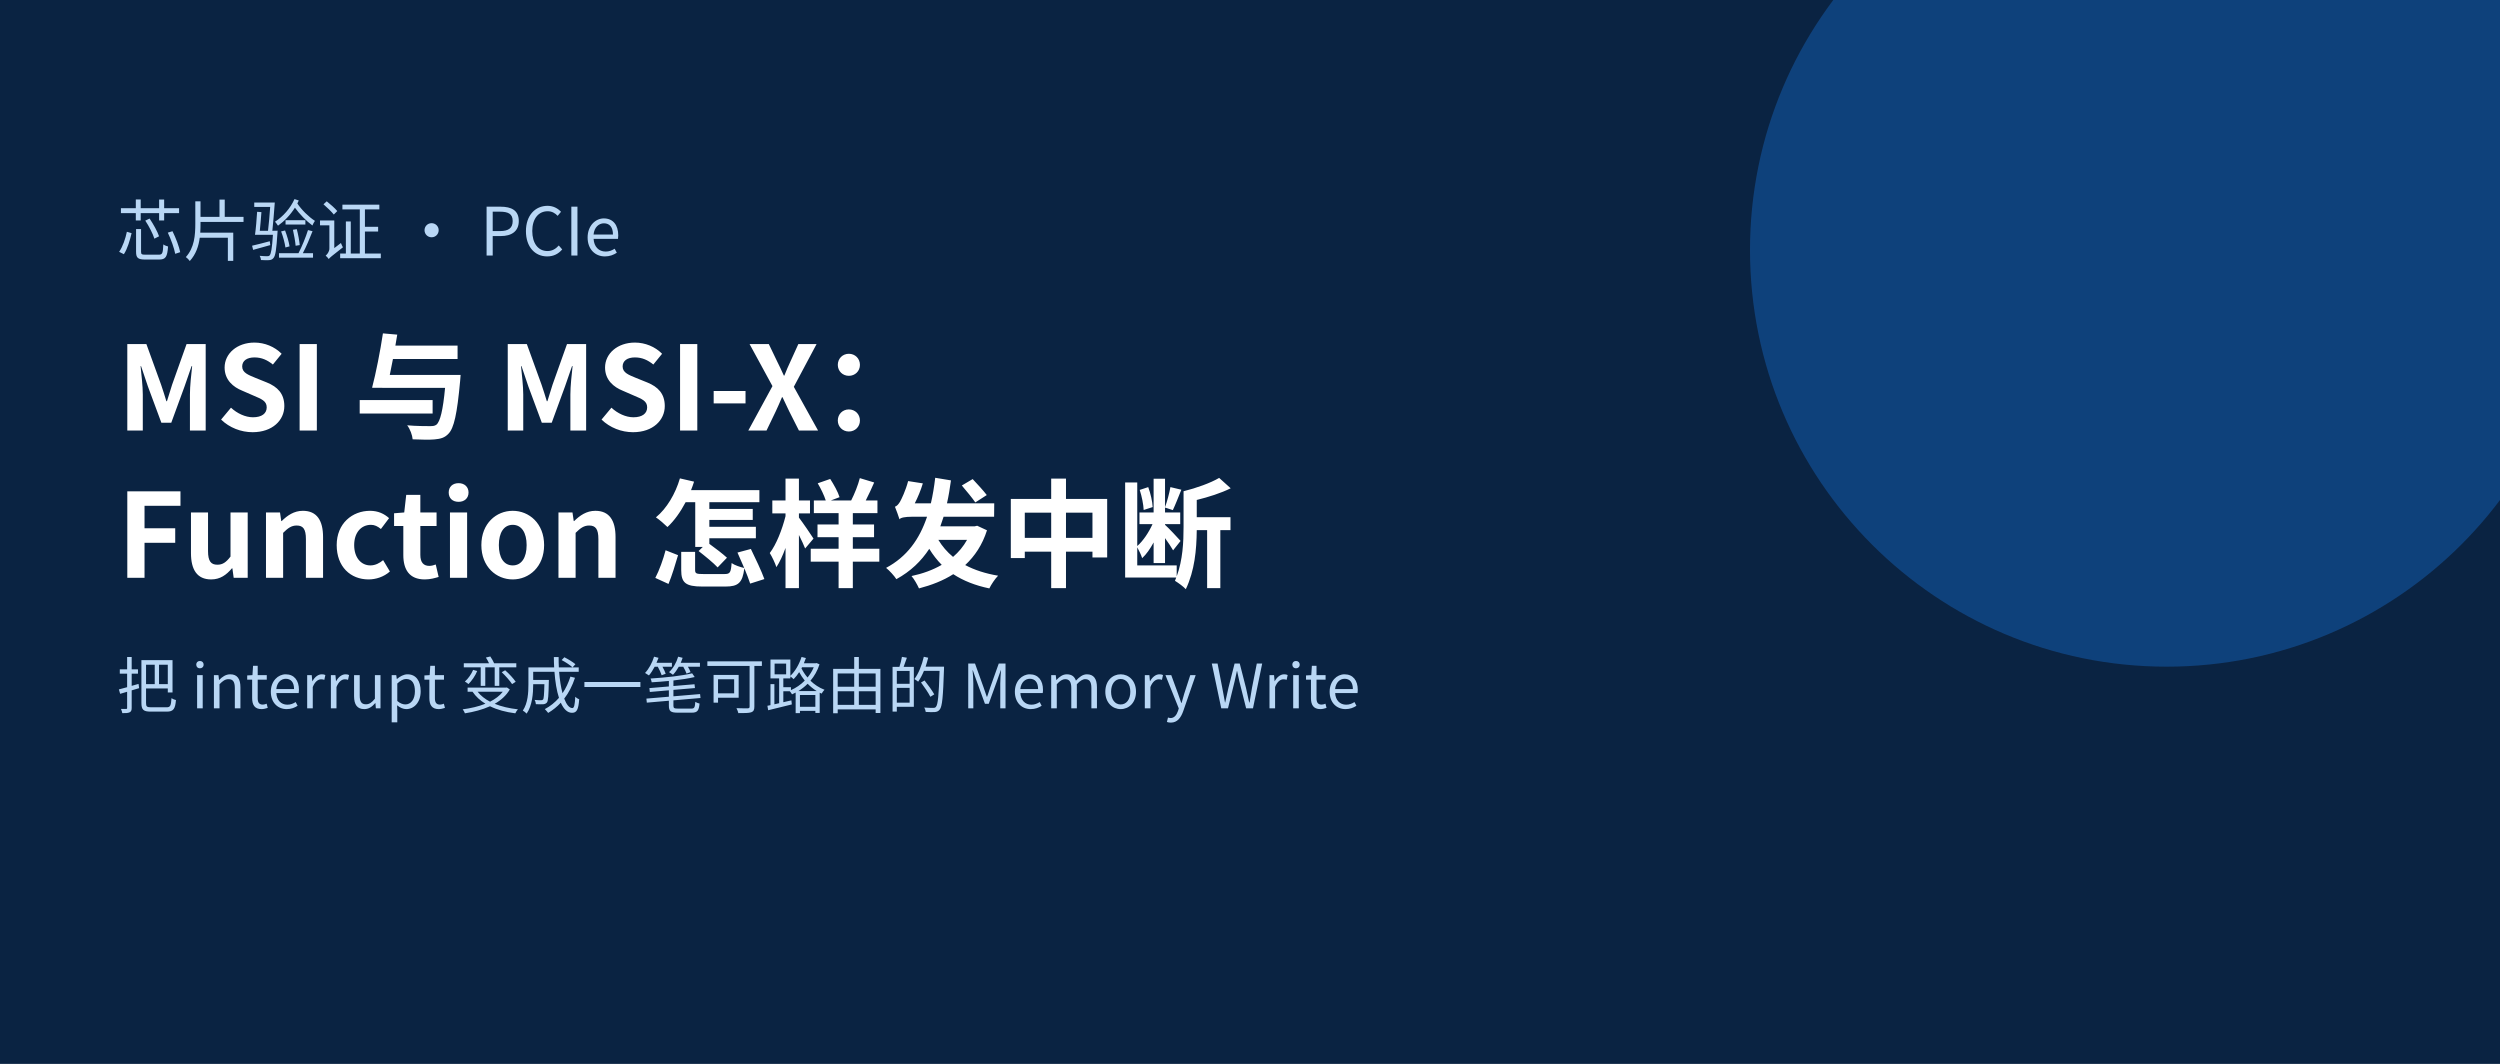
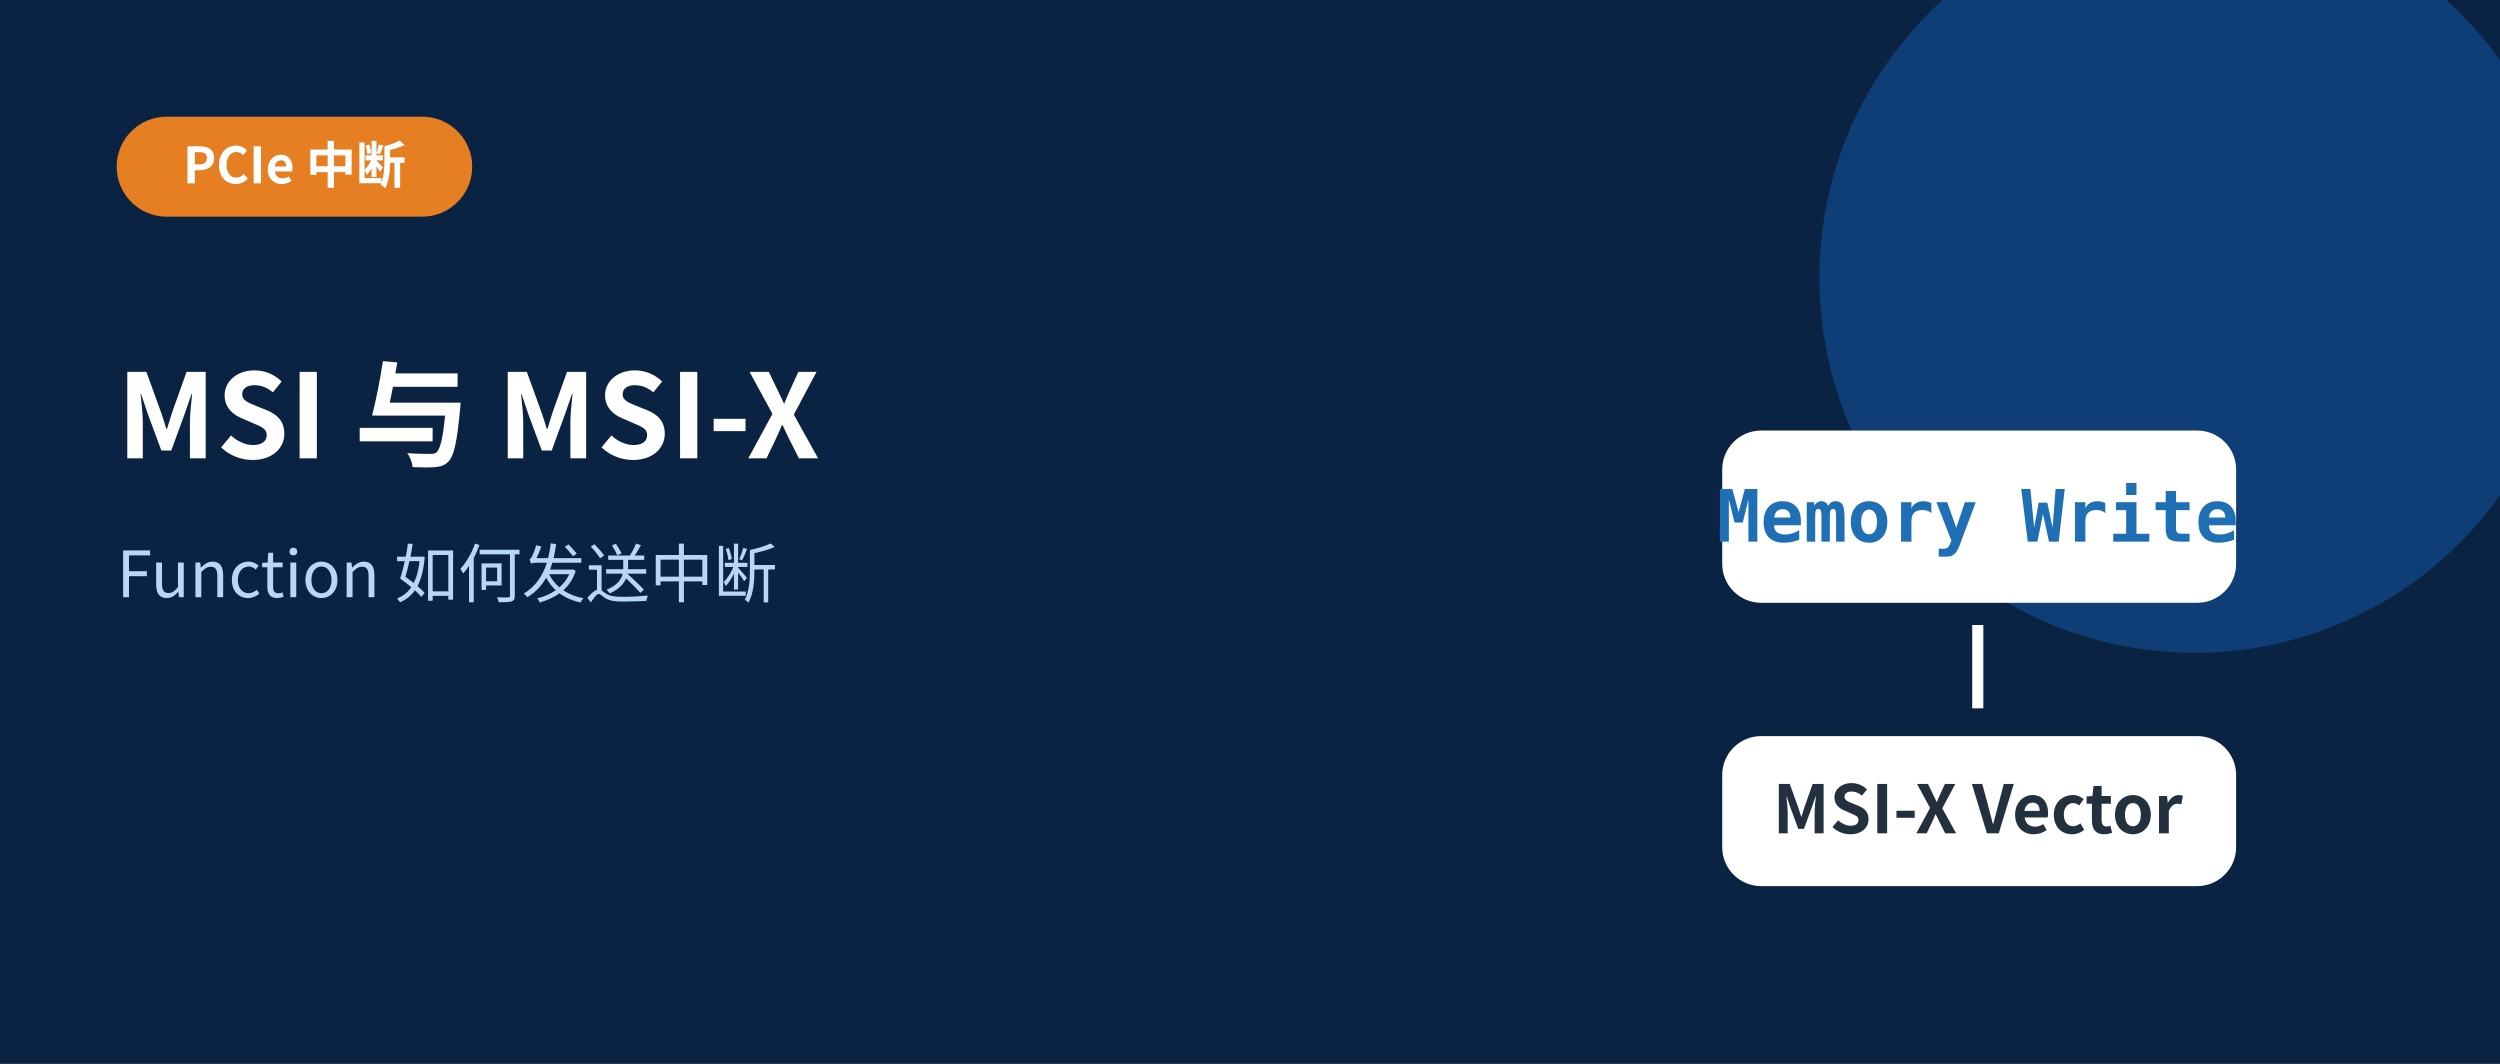
<svg xmlns="http://www.w3.org/2000/svg" width="900" height="383" viewBox="0 0 900 383">
  <rect width="900" height="383" fill="#0A2342" />
-   <circle cx="780" cy="90" r="150" fill="#1565C0" opacity=".45" />
-   <text x="42" y="92" font-family="Noto Sans CJK SC,Arial" font-size="24" fill="#B9D7F5">芯片验证 · PCIe</text>
-   <text x="42" y="155" font-family="Noto Sans CJK SC,Arial" font-size="42" font-weight="700" fill="#FFFFFF">MSI 与 MSI-X：</text>
-   <text x="42" y="208" font-family="Noto Sans CJK SC,Arial" font-size="42" font-weight="700" fill="#FFFFFF">Function 怎样发中断</text>
-   <text x="42" y="255" font-family="Noto Sans CJK SC,Arial" font-size="22" fill="#B9D7F5">把 interrupt 变成一笔可路由的 Memory Write</text>
+   <circle cx="790" cy="100" r="135" fill="#1565C0" opacity=".42" />
+   <rect x="42" y="42" width="128" height="36" rx="18" fill="#E67E22" />
+   <text x="106" y="66" text-anchor="middle" font-family="Noto Sans CJK SC,Arial" font-size="18" font-weight="700" fill="#FFFFFF">PCIe 中断</text>
+   <text x="42" y="165" font-family="Noto Sans CJK SC,Arial" font-size="42" font-weight="700" fill="#FFFFFF">MSI 与 MSI-X</text>
+   <text x="42" y="215" font-family="Noto Sans CJK SC,Arial" font-size="23" fill="#B9D7F5">Function 如何发送中断</text>
+   <rect x="620" y="155" width="185" height="62" rx="14" fill="#FFFFFF" />
+   <text x="712" y="195" text-anchor="middle" font-family="DejaVu Sans Mono" font-size="26" font-weight="700" fill="#1F6FB5">Memory Write</text>
+   <path d="M712 225 V255" stroke="#FFFFFF" stroke-width="4" />
+   <rect x="620" y="265" width="185" height="54" rx="14" fill="#FFFFFF" />
+   <text x="712" y="300" text-anchor="middle" font-family="Noto Sans CJK SC,Arial" font-size="24" font-weight="700" fill="#23313F">MSI-X Vector</text>
</svg>
